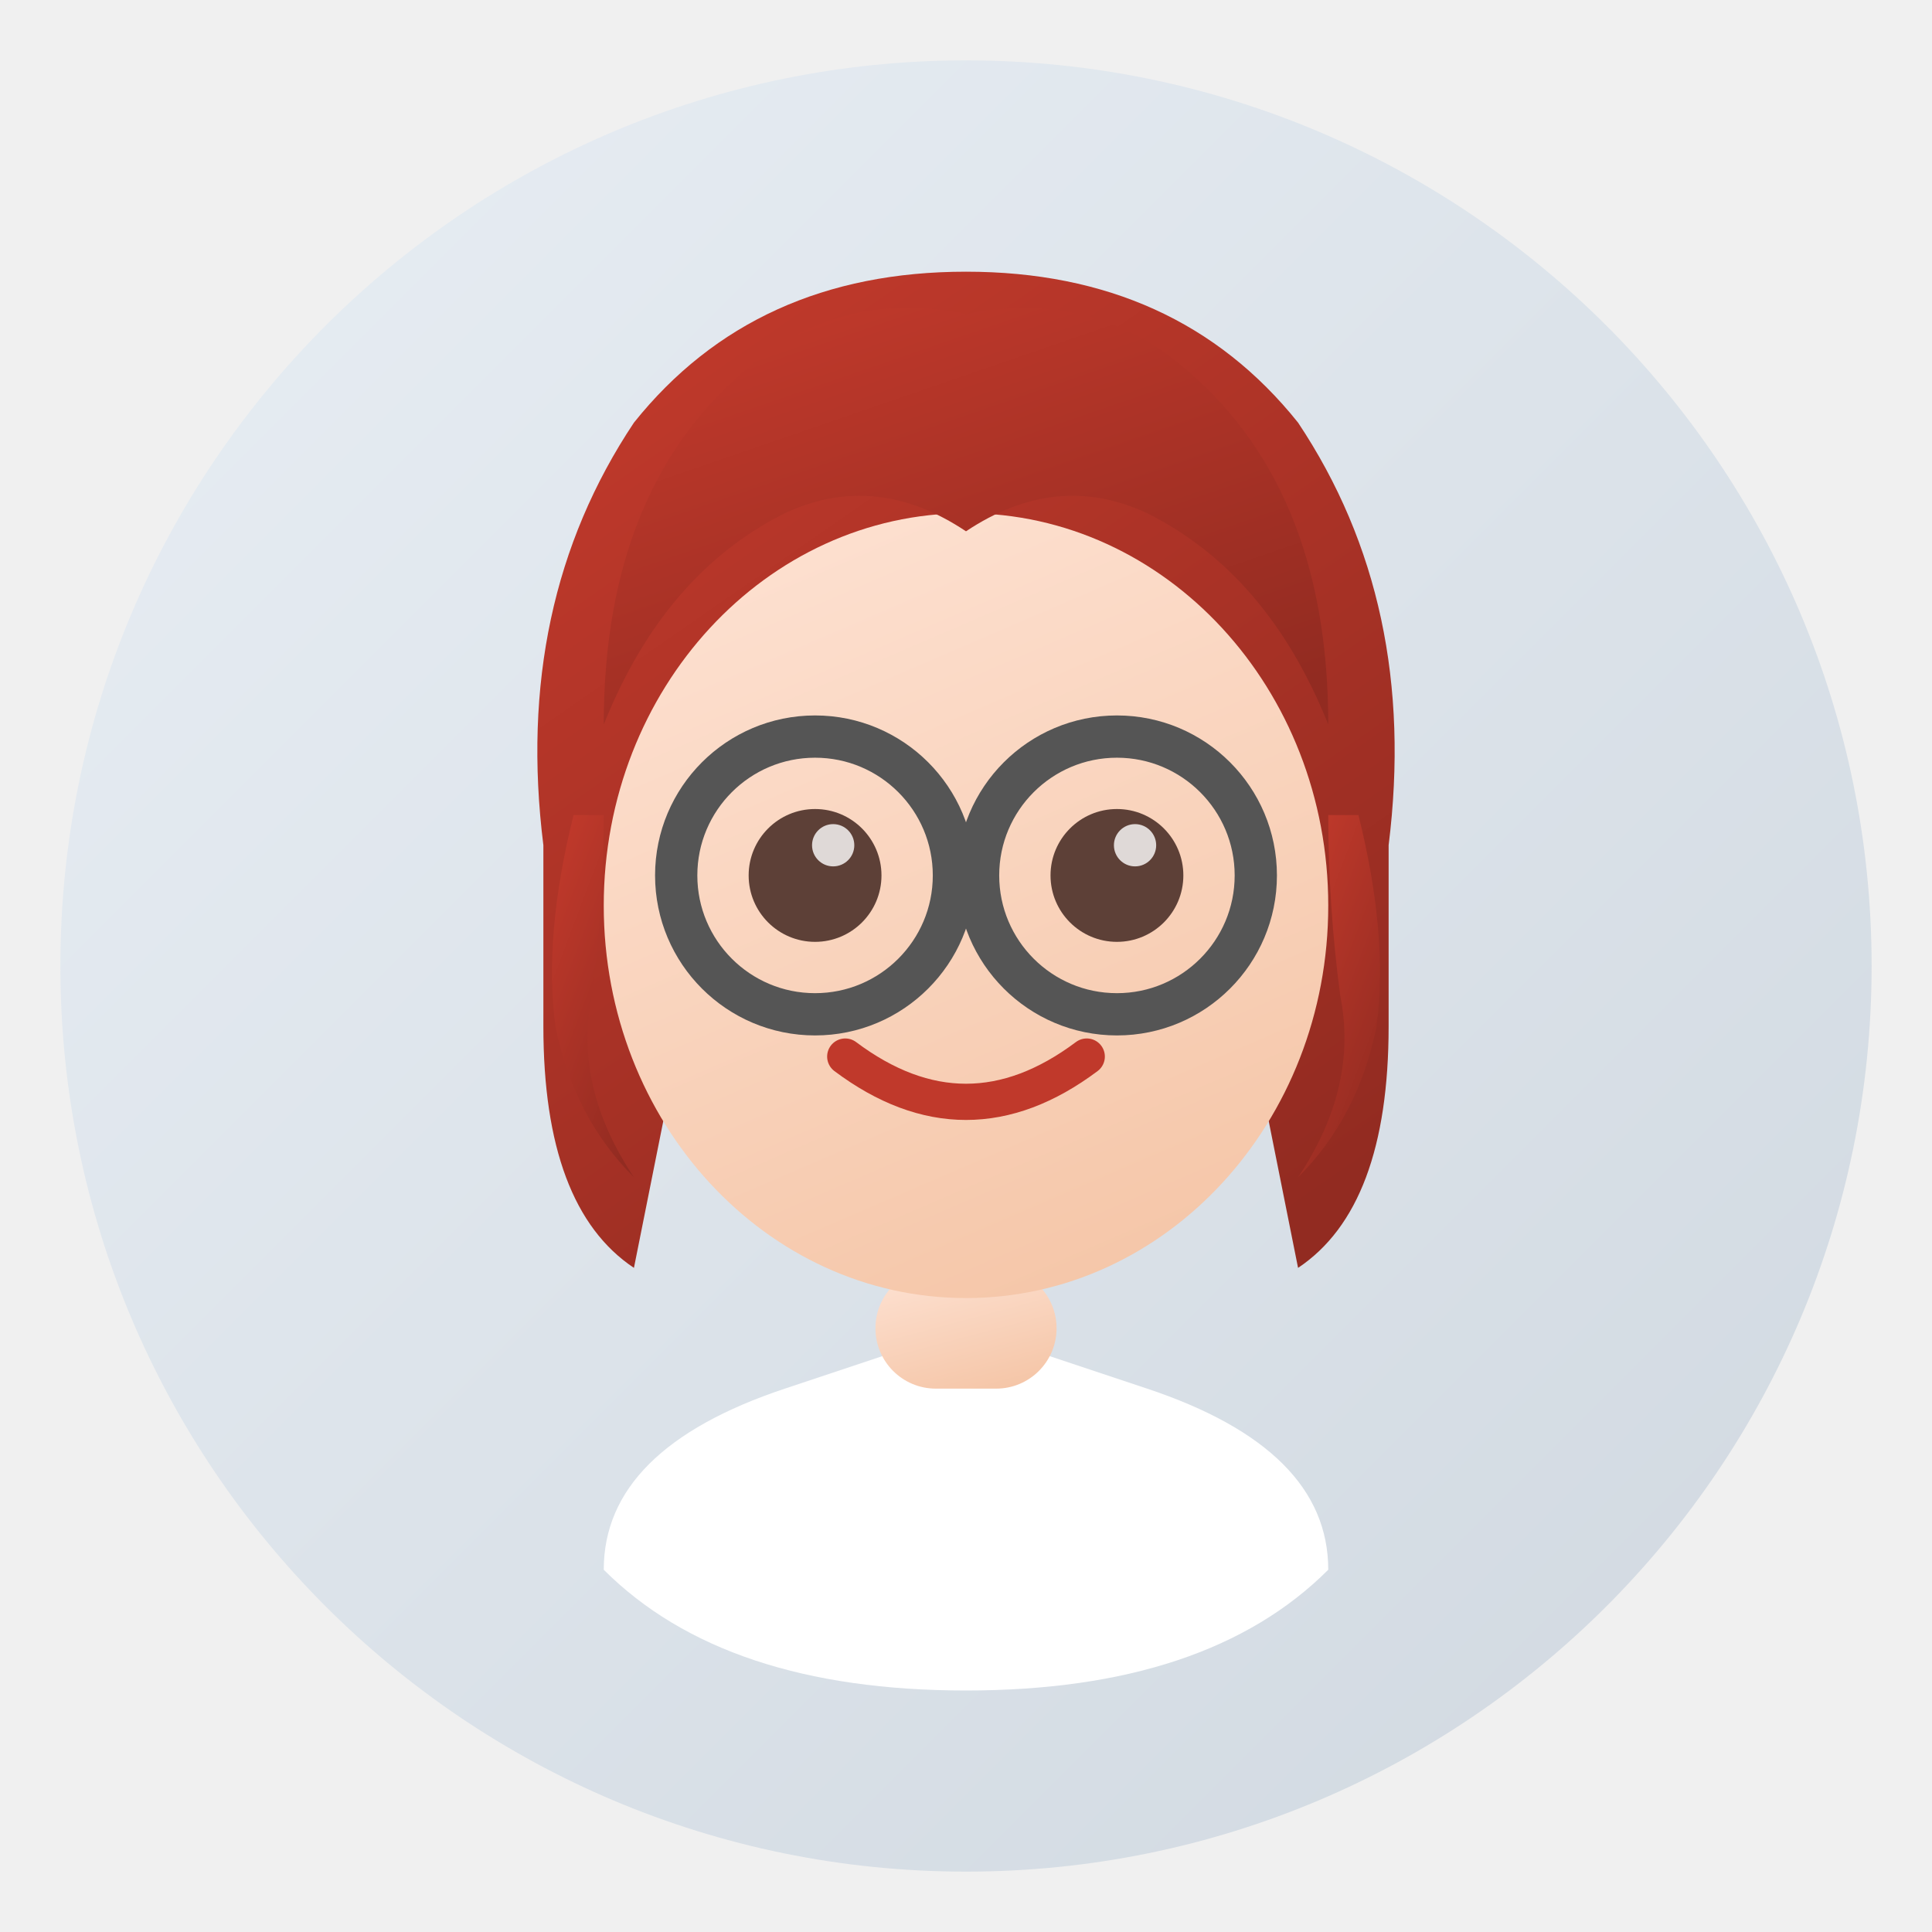
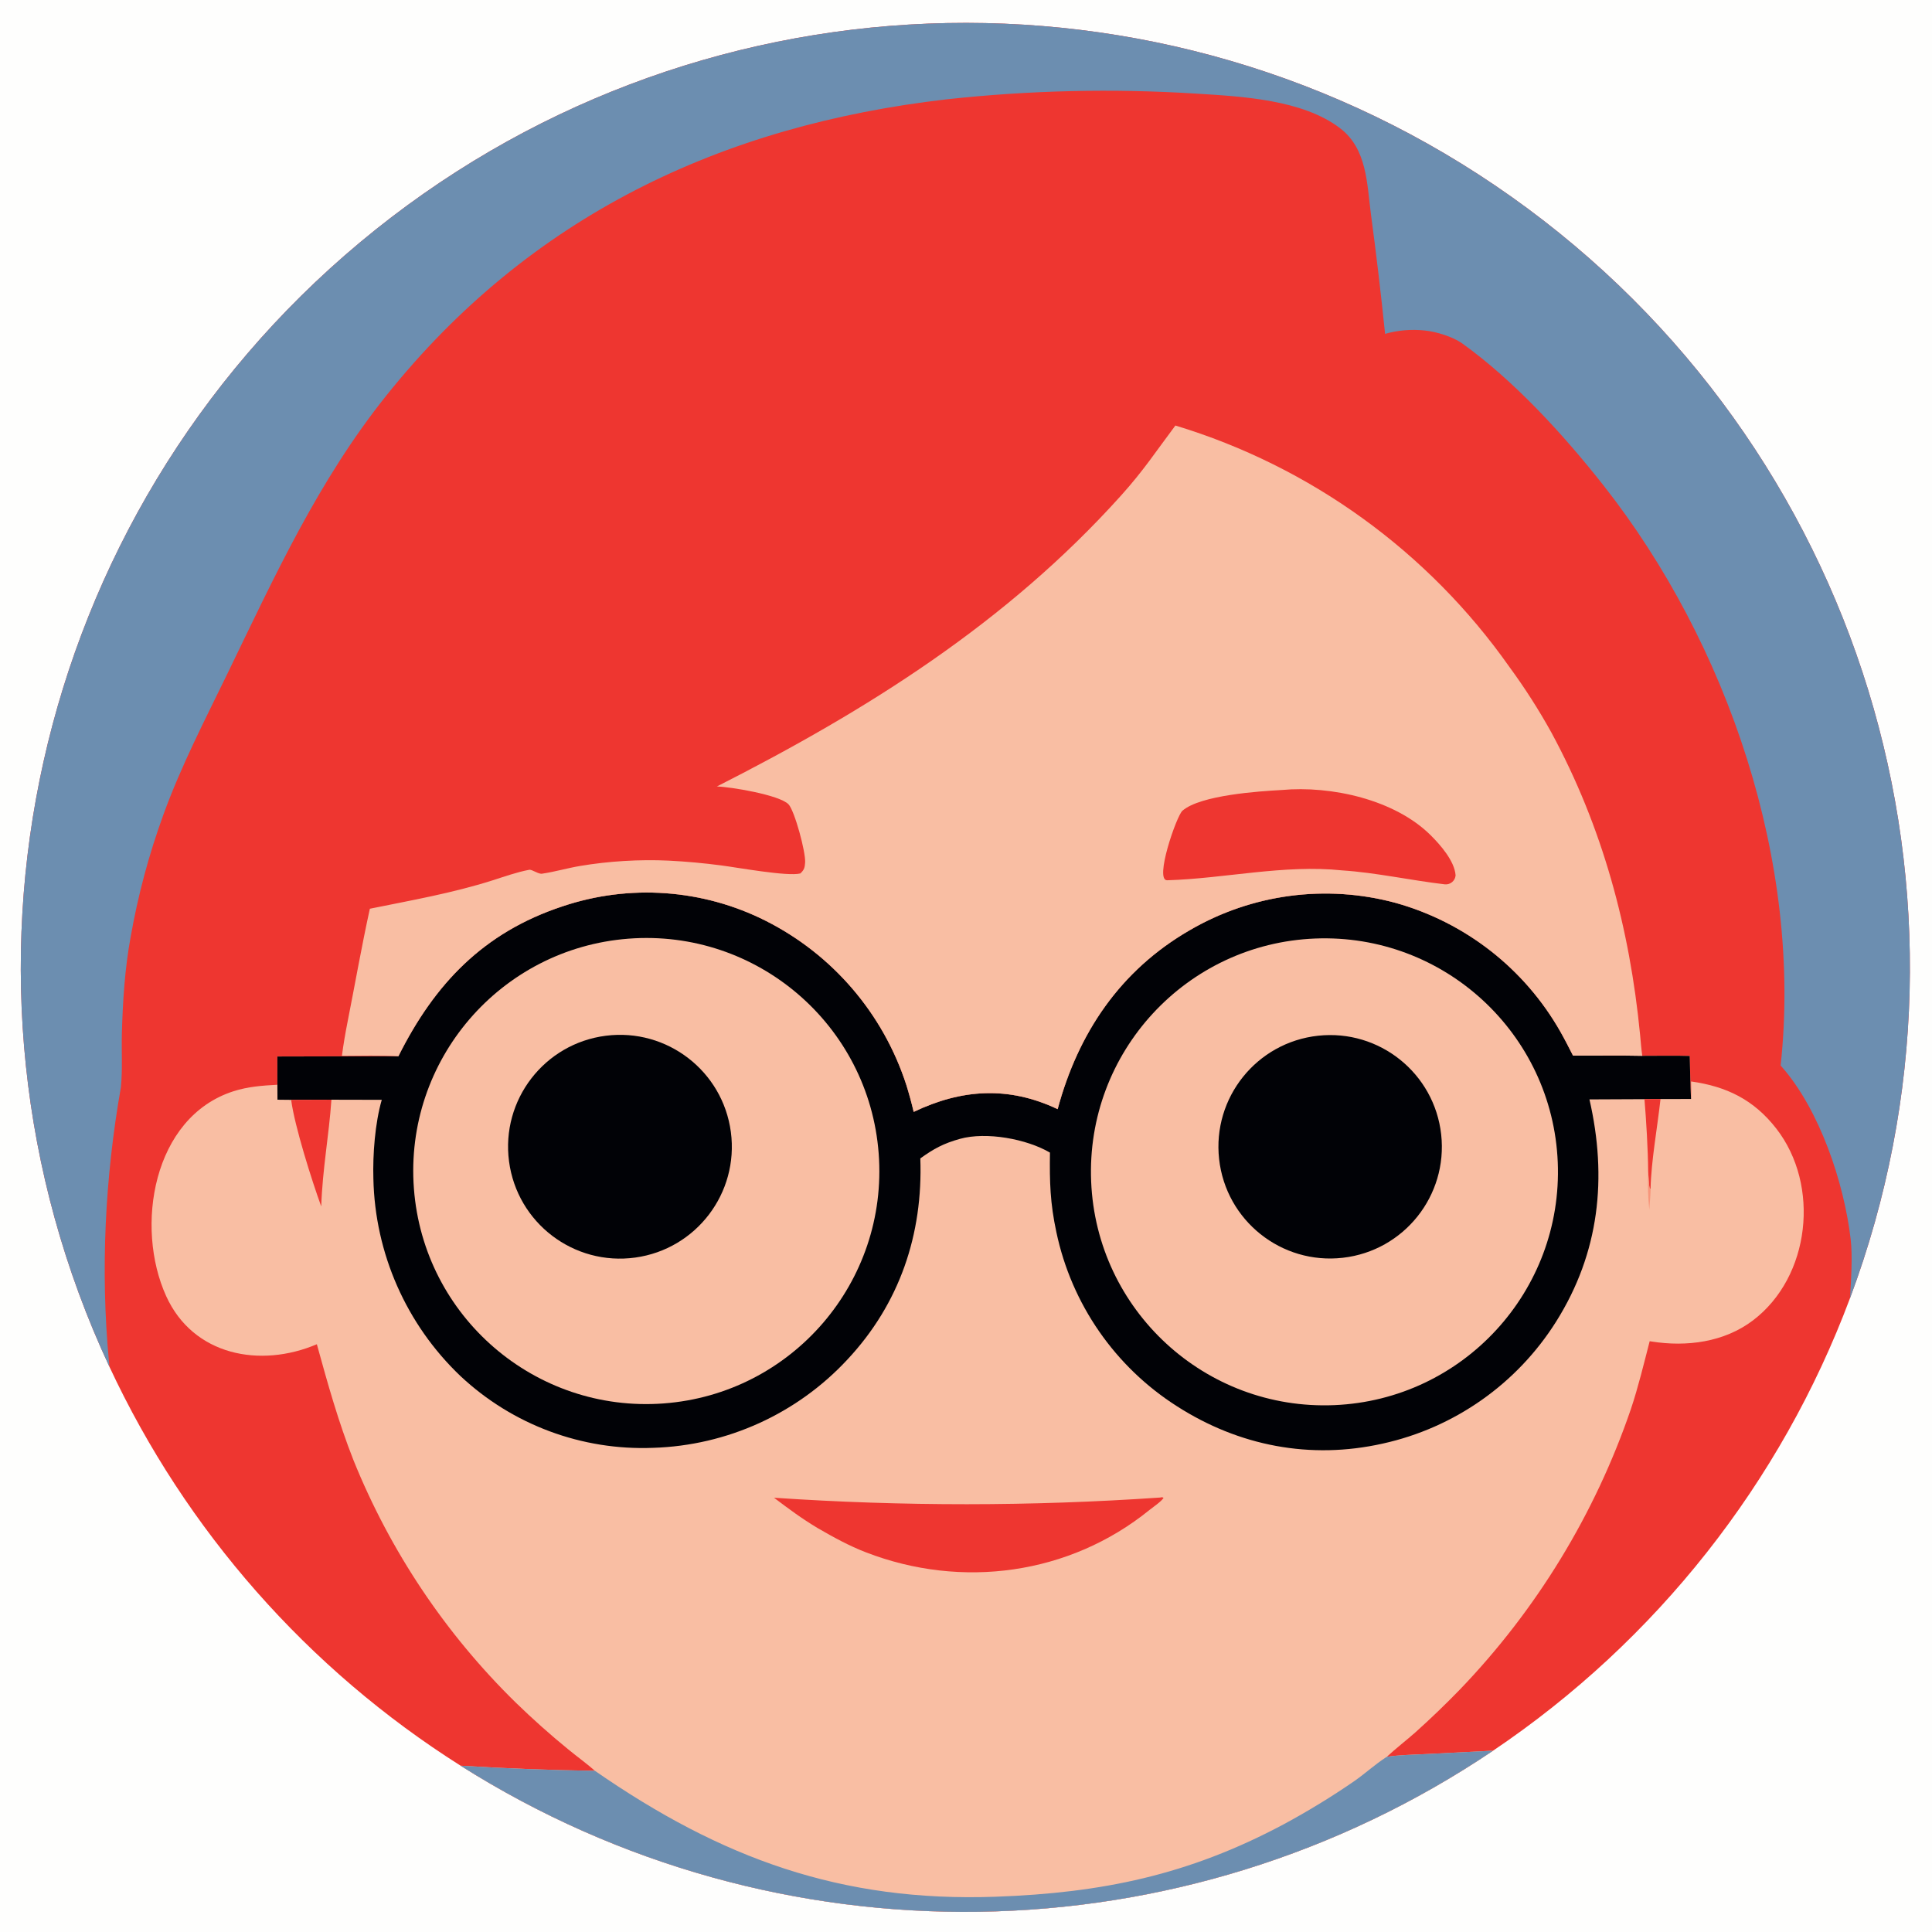
- <svg xmlns="http://www.w3.org/2000/svg" viewBox="0 0 32 32" width="32" height="32">
-   <defs>
-     <linearGradient id="bg" x1="0%" y1="0%" x2="100%" y2="100%">
-       <stop offset="0%" stop-color="#e8eef4" />
-       <stop offset="100%" stop-color="#d0d8e0" />
-     </linearGradient>
-     <linearGradient id="hair" x1="20%" y1="0%" x2="80%" y2="100%">
-       <stop offset="0%" stop-color="#c0392b" />
-       <stop offset="100%" stop-color="#922b21" />
-     </linearGradient>
-     <linearGradient id="skin" x1="30%" y1="0%" x2="70%" y2="100%">
-       <stop offset="0%" stop-color="#fde0d0" />
-       <stop offset="100%" stop-color="#f5c6a8" />
-     </linearGradient>
-   </defs>
+ <svg xmlns="http://www.w3.org/2000/svg" version="1.1" style="display: block;" viewBox="0 0 2048 2048" width="1536" height="1536" preserveAspectRatio="none">
  <style>
-     @keyframes blink { 0%, 94%, 100% { transform: scaleY(1); } 96% { transform: scaleY(0.1); } }
-     .eyes { animation: blink 4s ease-in-out infinite; transform-origin: center; }
-   </style>
-   <circle cx="16" cy="16" r="15" fill="url(#bg)" />
-   <path d="M 10 26 Q 10 24 13 23 L 16 22 L 19 23 Q 22 24 22 26 Q 20 28 16 28 Q 12 28 10 26 Z" fill="white" />
-   <rect x="14.5" y="21" width="3" height="2" rx="1" fill="url(#skin)" />
-   <path d="M 9 14 Q 8.5 10 10.5 7 Q 12.5 4.5 16 4.5 Q 19.5 4.5 21.5 7 Q 23.5 10 23 14 L 23 17 Q 23 20 21.5 21 L 21 18.5 Q 21.5 17 21 16 L 11 16 Q 10.5 17 11 18.5 L 10.5 21 Q 9 20 9 17 Z" fill="url(#hair)" />
-   <ellipse cx="16" cy="15" rx="6" ry="6.5" fill="url(#skin)" />
-   <path d="M 10 12 Q 10 8 12.5 6 Q 14 4.8 16 5.2 Q 18 4.8 19.5 6 Q 22 8 22 12 Q 21 9.5 19 8.5 Q 17.5 7.8 16 8.8 Q 14.5 7.8 13 8.5 Q 11 9.5 10 12 Z" fill="url(#hair)" />
-   <path d="M 9.5 13.5 Q 9 15.5 9.2 17 Q 9.5 18.5 10.5 19.5 Q 9.5 18 9.8 16.5 Q 10 15 10 13.5 Z" fill="url(#hair)" />
-   <path d="M 22.5 13.5 Q 23 15.5 22.8 17 Q 22.5 18.5 21.5 19.5 Q 22.5 18 22.2 16.5 Q 22 15 22 13.5 Z" fill="url(#hair)" />
-   <circle cx="13.5" cy="14.5" r="2.3" stroke="#555" stroke-width="0.7" fill="none" />
-   <circle cx="18.5" cy="14.5" r="2.3" stroke="#555" stroke-width="0.7" fill="none" />
-   <line x1="15.8" y1="14.2" x2="16.2" y2="14.2" stroke="#555" stroke-width="0.6" />
-   <g class="eyes" style="transform-origin: 13.5px 14.5px">
-     <circle cx="13.5" cy="14.5" r="1.1" fill="#5d4037" />
-     <circle cx="13.8" cy="14" r="0.35" fill="white" opacity="0.8" />
-   </g>
-   <g class="eyes" style="transform-origin: 18.5px 14.5px">
-     <circle cx="18.5" cy="14.5" r="1.1" fill="#5d4037" />
-     <circle cx="18.8" cy="14" r="0.35" fill="white" opacity="0.8" />
-   </g>
-   <path d="M 14 17.5 Q 16 19 18 17.5" stroke="#c0392b" stroke-width="0.6" stroke-linecap="round" fill="none">
-     <animate attributeName="d" values="M 14 17.5 Q 16 19 18 17.5;M 13.5 17.5 Q 16 19.5 18.5 17.5;M 14 17.5 Q 16 19 18 17.5" dur="5s" repeatCount="indefinite" />
-   </path>
+   .eye {
+     transform-box: fill-box;
+     transform-origin: center;
+     animation: blink 4s infinite;
+   }
+ 
+   @keyframes blink {
+     0%, 44%, 48%, 100% { transform: scaleY(1); }
+     45%, 47% { transform: scaleY(0.08); }
+   }
+ 
+   @media (prefers-reduced-motion: reduce) {
+     .eye { animation: none; }
+   }
+ </style>
+   <path transform="translate(0,0)" fill="rgb(254,254,253)" d="M 0 0 L 2048 0 L 2048 2048 L 0 2048 L 0 0 z" />
+   <path transform="translate(0,0)" fill="rgb(238,54,48)" d="M 116.017 1448.85 C -76.097 1037.18 33.043 547.756 381.861 256.708 C 730.678 -34.34 1231.74 -54.056 1602.34 208.685 C 1972.95 471.425 2120.21 950.76 1961.04 1376.26 C 1887.96 1571.6 1755.7 1739.25 1582.73 1855.79 C 1253.36 2077.7 823.957 2083.95 488.267 1871.72 C 326.266 1769.3 197.067 1622.53 116.017 1448.85 z" />
+   <path transform="translate(0,0)" fill="rgb(249,190,163)" d="M 422.319 1119.64 C 460.784 1042.78 512.423 988.506 596.145 960.792 C 667.25 936.85 744.984 942.406 811.961 976.216 C 882.744 1012.01 936.301 1074.58 960.732 1150.04 C 963.679 1159.48 966.288 1169.03 968.555 1178.65 C 1019.39 1154.34 1069.15 1151.09 1121.15 1175.75 C 1142.85 1095.11 1187.41 1028.7 1260.95 986.193 C 1326.91 947.64 1405.56 937.145 1479.31 957.059 C 1553.4 977.738 1616.28 1026.92 1654.2 1093.84 C 1658.84 1102.02 1663.2 1110.64 1667.49 1119.03 C 1691.54 1119.18 1717.07 1118.69 1740.9 1119.23 C 1757.23 1119.32 1775.11 1118.82 1791.17 1119.36 C 1791.68 1133.9 1791.74 1150.63 1792.59 1164.96 C 1792.75 1158.48 1792.79 1152.85 1792.59 1146.38 C 1830.41 1151.66 1859.27 1165.89 1882.97 1196.37 C 1929.59 1256.35 1919.21 1353.38 1858.22 1399.67 C 1827.67 1422.85 1787.8 1427.95 1750.68 1422.04 L 1748.73 1421.73 C 1742.72 1444.96 1736.49 1470.87 1728.89 1493.45 C 1690.89 1604.7 1628.97 1706.27 1547.5 1791.02 C 1532.27 1806.73 1516.5 1821.9 1500.21 1836.5 C 1490.86 1844.76 1478.87 1854.07 1470.06 1862.31 C 1482.83 1860.3 1499.88 1860 1513.1 1859.32 L 1582.73 1855.79 C 1253.36 2077.7 823.957 2083.95 488.267 1871.72 C 535.687 1874.64 583.17 1876.45 630.675 1877.16 C 622.911 1870.23 610.866 1861.41 602.356 1854.39 C 583.141 1838.71 564.616 1822.21 546.835 1804.92 C 472.335 1732.02 413.724 1644.49 374.689 1547.83 C 358.616 1507.01 347.464 1467.02 335.878 1424.95 C 275.744 1450.5 204.825 1436.95 176.177 1374 C 142.812 1300.69 161.792 1184.22 247.536 1156.76 C 262.992 1151.81 278.09 1150.76 294.033 1149.88 L 294.005 1119.94 L 422.319 1119.64 z" />
+   <path transform="translate(0,0)" fill="rgb(1,2,6)" d="M 422.319 1119.64 C 460.784 1042.78 512.423 988.506 596.145 960.792 C 667.25 936.85 744.984 942.406 811.961 976.216 C 882.744 1012.01 936.301 1074.58 960.732 1150.04 C 963.679 1159.48 966.288 1169.03 968.555 1178.65 C 1019.39 1154.34 1069.15 1151.09 1121.15 1175.75 C 1142.85 1095.11 1187.41 1028.7 1260.95 986.193 C 1326.91 947.64 1405.56 937.145 1479.31 957.059 C 1553.4 977.738 1616.28 1026.92 1654.2 1093.84 C 1658.84 1102.02 1663.2 1110.64 1667.49 1119.03 C 1691.54 1119.18 1717.07 1118.69 1740.9 1119.23 C 1757.23 1119.32 1775.11 1118.82 1791.17 1119.36 C 1791.68 1133.9 1791.74 1150.63 1792.59 1164.96 L 1760.22 1165.03 L 1743.19 1165.15 L 1684.88 1165.41 C 1703.91 1248.43 1695.54 1327.89 1649.53 1401 C 1607.98 1466.99 1541.71 1513.57 1465.54 1530.31 C 1389.08 1547.4 1313.49 1532.86 1247.76 1490.76 C 1181.96 1448.92 1135.82 1382.3 1119.77 1305.99 C 1113.17 1275.28 1112.56 1252.84 1113 1221.8 C 1088.27 1207.31 1045.49 1199.43 1017.52 1207.25 C 1000.26 1212.07 989.91 1217.64 975.581 1227.96 C 978.457 1308.47 953.658 1382.03 898.148 1441.32 C 844.799 1498.68 770.73 1532.32 692.436 1534.76 C 616.861 1537.78 543.233 1510.35 488.054 1458.62 C 430.698 1403.98 397.496 1328.73 395.805 1249.54 C 395.043 1223.86 397.52 1190.65 404.693 1165.85 L 351.326 1165.73 L 308.632 1165.88 L 294.121 1165.73 L 294.033 1149.88 L 294.005 1119.94 L 422.319 1119.64 z" />
+   <path transform="translate(0,0)" fill="rgb(249,190,163)" d="M 1394.17 994.869 C 1530.64 989.461 1645.7 1095.61 1651.29 1232.06 C 1656.88 1368.52 1550.89 1483.73 1414.44 1489.5 C 1277.73 1495.28 1162.26 1389.05 1156.66 1252.33 C 1151.05 1115.61 1257.45 1000.29 1394.17 994.869 z" />
+   <path class="eye" transform="translate(0,0)" fill="rgb(1,2,6)" d="M 1397.33 1097.9 C 1462.21 1090.92 1520.51 1137.73 1527.71 1202.58 C 1534.9 1267.44 1488.29 1325.89 1423.46 1333.3 C 1358.33 1340.75 1299.54 1293.86 1292.31 1228.71 C 1285.08 1163.55 1332.15 1104.92 1397.33 1097.9 z" />
+   <path transform="translate(0,0)" fill="rgb(249,190,163)" d="M 666.165 995.035 C 802.323 984.568 921.144 1086.56 931.437 1222.73 C 941.73 1358.9 839.591 1477.59 703.407 1487.71 C 567.468 1497.81 449.037 1395.9 438.762 1259.97 C 428.487 1124.04 530.252 1005.48 666.165 995.035 z" />
+   <path class="eye" transform="translate(0,0)" fill="rgb(1,2,6)" d="M 642.293 1097.92 C 707.012 1089.74 766.193 1135.36 774.753 1200.03 C 783.312 1264.7 738.036 1324.14 673.415 1333.07 C 608.266 1342.08 548.231 1296.35 539.602 1231.15 C 530.973 1165.95 577.045 1106.18 642.293 1097.92 z" />
+   <path transform="translate(0,0)" fill="rgb(108,142,176)" d="M 1470.06 1862.31 C 1482.83 1860.3 1499.88 1860 1513.1 1859.32 L 1582.73 1855.79 C 1253.36 2077.7 823.957 2083.95 488.267 1871.72 C 535.687 1874.64 583.17 1876.45 630.675 1877.16 C 764.741 1970.04 891.699 2016.43 1055.35 2010.62 C 1167.91 2006.61 1259.87 1987.63 1360.31 1934.07 C 1386.51 1919.97 1411.91 1904.43 1436.38 1887.52 C 1447.3 1879.81 1457.79 1870.26 1468.84 1863.1 L 1470.06 1862.31 z" />
+   <path transform="translate(0,0)" fill="rgb(238,54,48)" d="M 308.632 1165.88 L 351.326 1165.73 C 348.713 1203.79 341.897 1238.52 340.526 1278.85 C 330.653 1251.76 312.226 1193.62 308.632 1165.88 z" />
+   <path transform="translate(0,0)" fill="rgb(238,54,48)" d="M 1743.19 1165.15 L 1760.22 1165.03 C 1756.92 1194.84 1750.35 1230.59 1749.67 1259.95 L 1748.95 1260.4 C 1747.91 1258.52 1747.42 1245.31 1747.12 1241.83 C 1746.97 1219.3 1745.08 1187.32 1743.19 1165.15 z" />
+   <path transform="translate(0,0)" fill="rgb(248,150,123)" d="M 1747.12 1241.83 C 1747.42 1245.31 1747.91 1258.52 1748.95 1260.4 L 1749.67 1259.95 C 1749.98 1263.4 1748.61 1278.17 1748.3 1282.44 C 1746.95 1268.95 1746.56 1255.38 1747.12 1241.83 z" />
+   <path transform="translate(0,0)" fill="rgb(238,54,48)" d="M 1229.65 1587.46 C 1232.39 1587.13 1231.26 1586.78 1233.43 1587.76 C 1231.17 1591.64 1222.55 1597.35 1218.61 1600.55 C 1133.65 1669.44 1019.31 1684.71 918.022 1645.57 C 899.739 1638.51 883.829 1629.68 866.83 1619.89 C 849.208 1609.26 836.898 1600.03 820.463 1587.66 C 956.705 1596.89 1093.42 1596.82 1229.65 1587.46 z" />
+   <path transform="translate(0,0)" fill="rgb(108,142,176)" d="M 116.017 1448.85 C -76.097 1037.18 33.043 547.756 381.861 256.708 C 730.678 -34.34 1231.74 -54.056 1602.34 208.685 C 1972.95 471.425 2120.21 950.76 1961.04 1376.26 C 1962.22 1357.8 1963.92 1331.64 1961.79 1313.58 C 1954.68 1253.24 1928.81 1176.51 1888.7 1130.79 L 1887.54 1129.49 C 1910.82 915.346 1831.89 682.127 1699.46 514.174 C 1657.23 460.616 1605.22 403.649 1549.7 363.818 C 1539.64 356.836 1522.62 351.605 1510.33 350.343 C 1496.2 348.811 1481.91 350.02 1468.25 353.905 C 1463.9 311.468 1458.89 269.101 1453.22 226.821 C 1448.96 194.417 1449.14 157.709 1420.47 135.861 C 1380.78 105.615 1316.67 102.24 1268.45 99.272 C 1180.14 93.684 1091.51 95.694 1003.55 105.279 C 764.744 132.849 561.745 229.028 409.46 419.392 C 337.329 509.559 291.214 610.767 241.239 713.769 C 217.184 763.347 192.023 811.704 173.135 863.793 C 157.828 905.848 146.235 949.164 138.49 993.243 C 132.346 1026.43 130.153 1061.25 129.204 1094.91 C 128.666 1113.96 130.046 1133.57 128.147 1152.59 C 111.309 1248.06 106.404 1346.65 115.499 1443.21 C 115.684 1445.17 115.995 1446.84 116.017 1448.85 z" />
+   <path transform="translate(0,0)" fill="rgb(249,190,163)" d="M 1245.96 451.073 C 1389.28 494.507 1513.95 584.636 1600.13 707.114 C 1616.37 729.256 1631.18 752.406 1644.49 776.425 C 1698.75 876.613 1727.65 983.973 1738.59 1097.14 C 1739.27 1104.19 1739.83 1112.29 1740.9 1119.23 C 1717.07 1118.69 1691.54 1119.18 1667.49 1119.03 C 1663.2 1110.64 1658.84 1102.02 1654.2 1093.84 C 1616.28 1026.92 1553.4 977.738 1479.31 957.059 C 1405.56 937.145 1326.91 947.64 1260.95 986.193 C 1187.41 1028.7 1142.85 1095.11 1121.15 1175.75 C 1069.15 1151.09 1019.39 1154.34 968.555 1178.65 C 966.288 1169.03 963.679 1159.48 960.732 1150.04 C 936.301 1074.58 882.744 1012.01 811.961 976.216 C 744.984 942.406 667.25 936.85 596.145 960.792 C 512.423 988.506 460.784 1042.78 422.319 1119.64 C 403.924 1118.51 381.264 1119.17 362.459 1119.21 C 363.974 1107.31 366.156 1094.78 368.491 1082.97 C 376.358 1043.19 383.371 1002.88 392.066 963.296 C 435.757 954.412 479.524 946.764 522.05 933.24 C 534.854 929.168 547.785 924.522 560.952 922.026 C 564.121 921.467 571.13 927.156 574.997 926.083 C 588.221 924.139 601.62 920.188 614.761 917.974 C 645.316 912.824 678.031 910.862 708.932 912.307 C 727.477 913.253 745.977 914.939 764.388 917.361 C 781.351 919.518 834.876 929.336 848.355 925.9 C 852.361 922.21 853.112 919.849 853.466 914.291 C 854.178 903.105 842.28 859.375 835.899 852.644 C 826.312 842.531 773.221 833.923 759.915 833.706 C 919.28 752.791 1067.12 660.128 1188.26 525.398 C 1212.55 498.393 1225 478.963 1245.96 451.073 z" />
+   <path transform="translate(0,0)" fill="rgb(238,54,48)" d="M 1358.68 837.434 C 1411.13 832.656 1478.48 847.489 1516.63 885.445 C 1527.01 895.773 1541.9 912.778 1542.99 927.873 C 1542.58 933.902 1537.1 938.084 1531.5 937.43 C 1495.57 933.232 1458.8 925.028 1422.76 922.648 C 1360.54 916.223 1298.39 931.319 1237.29 933.123 C 1223.39 933.533 1247.17 864.868 1253.41 859.425 C 1272.56 842.7 1335.61 838.707 1358.68 837.434 z" />
</svg>
